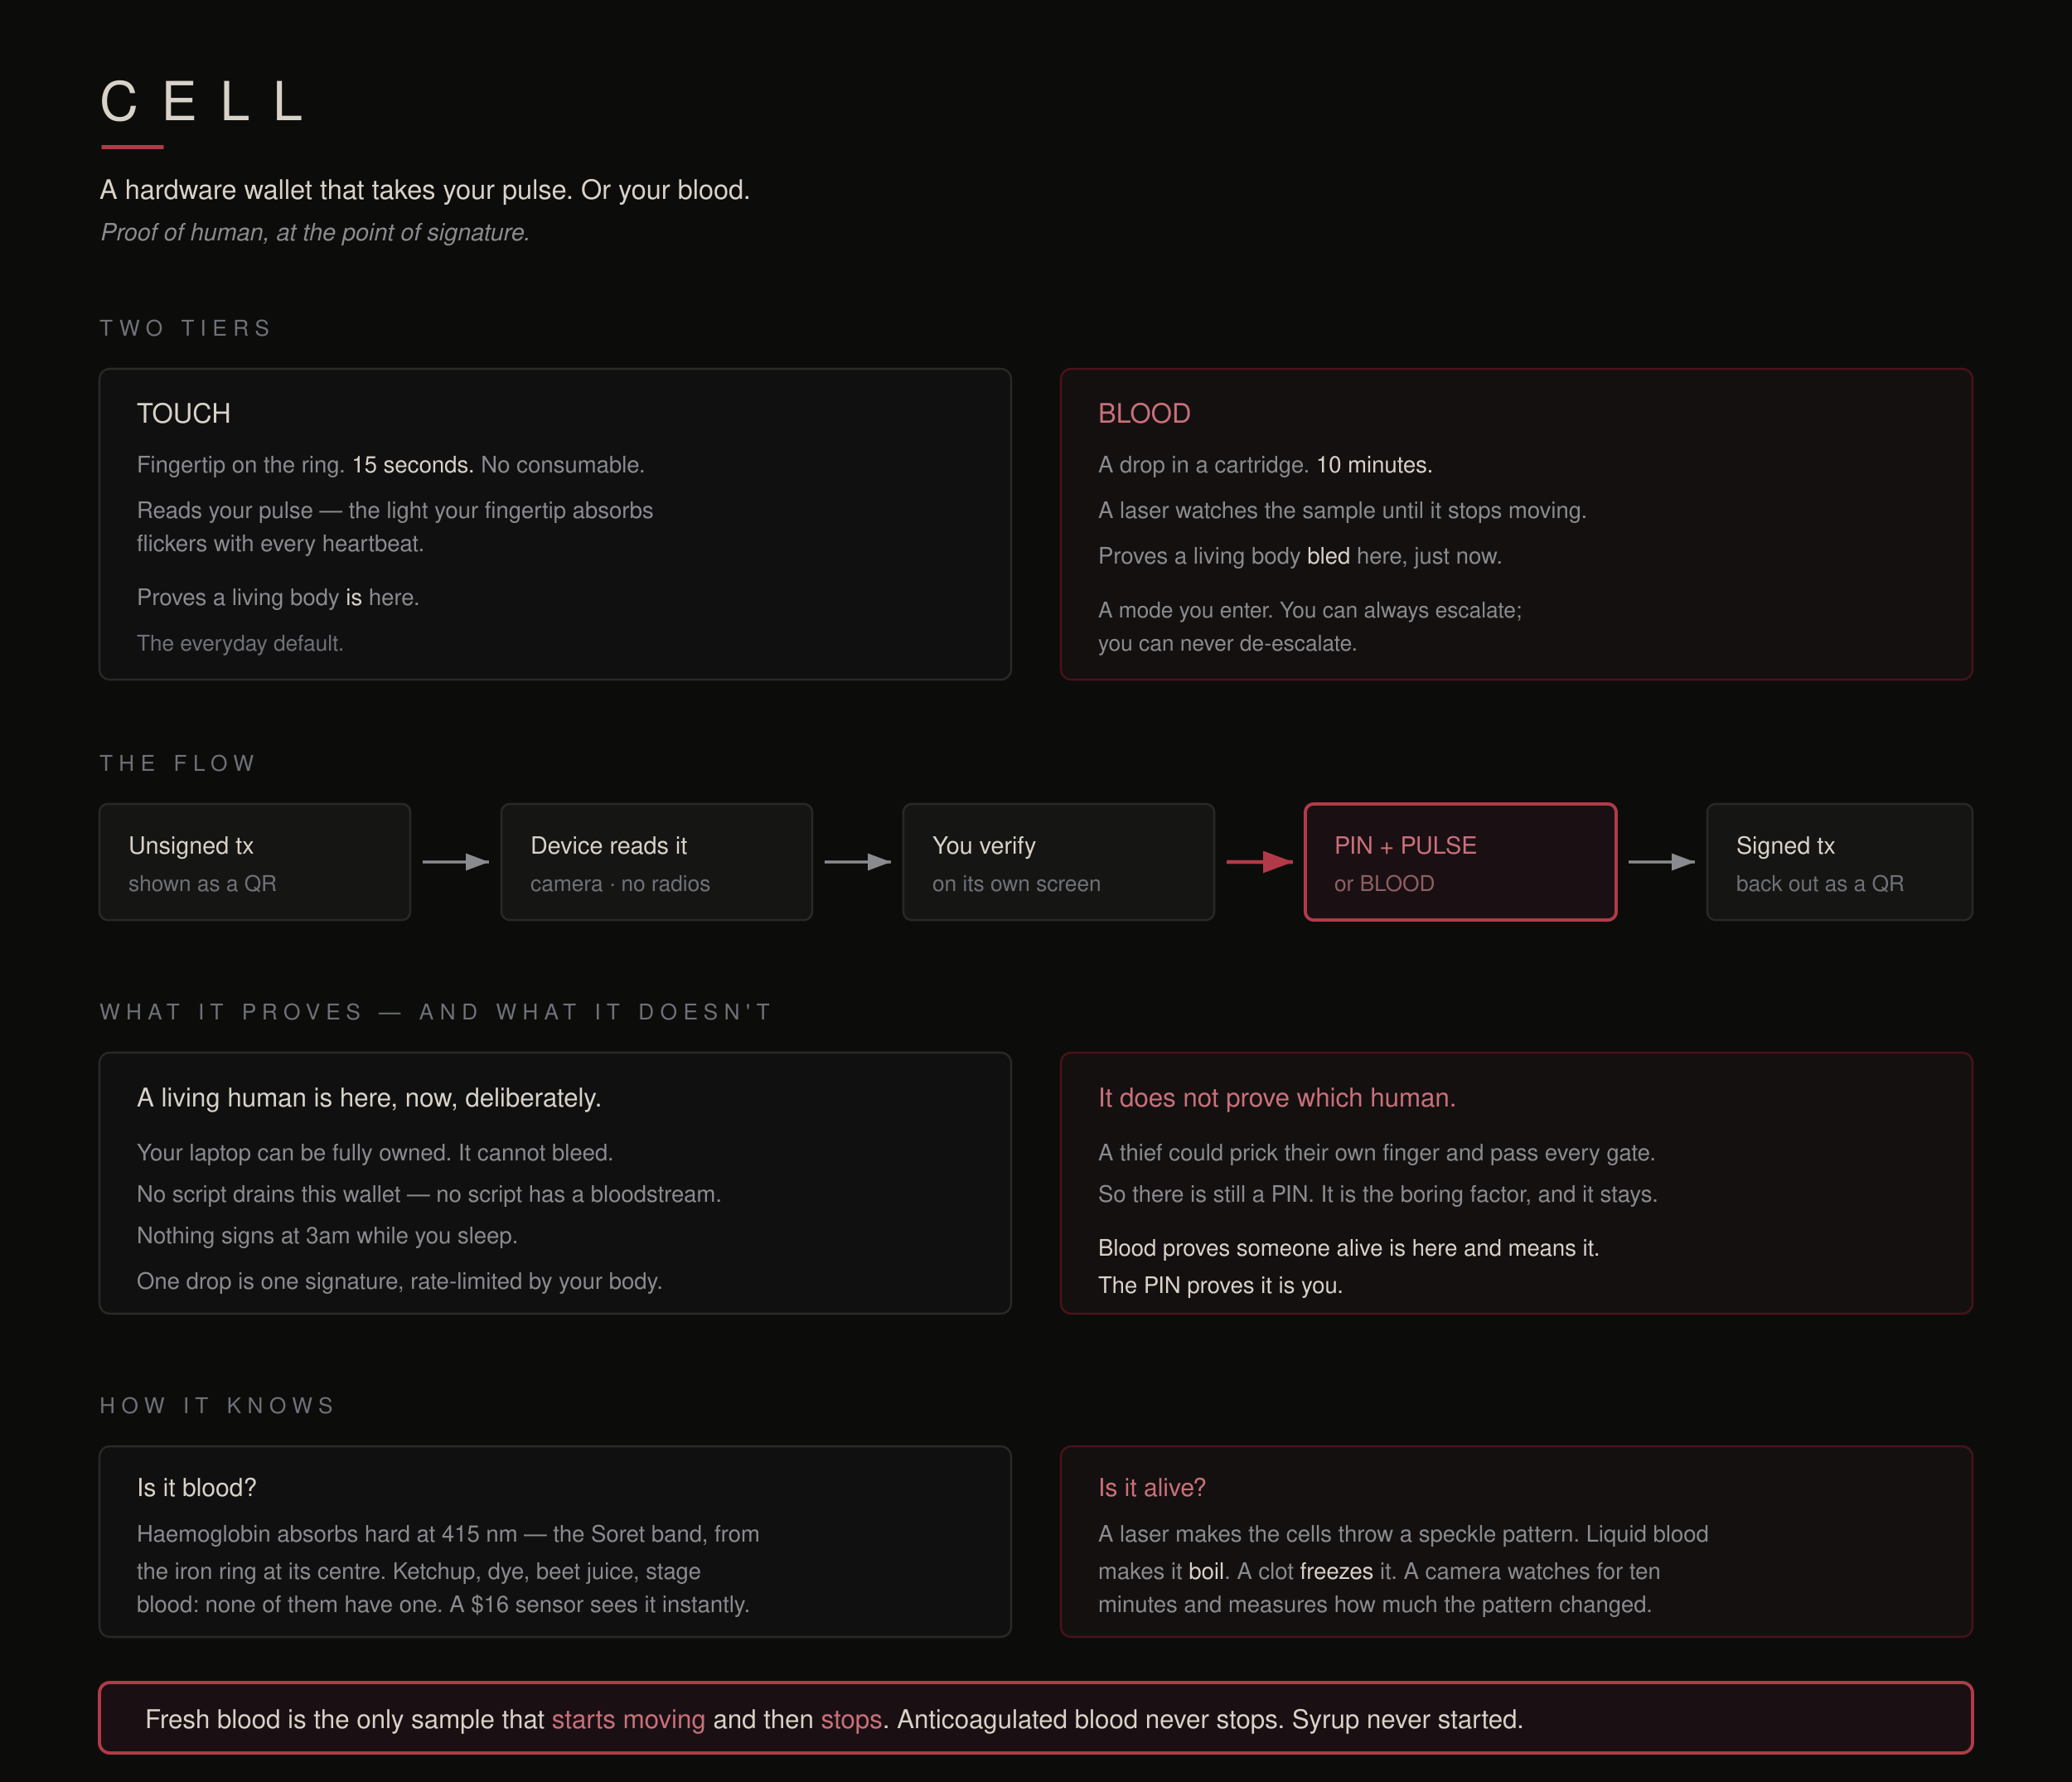
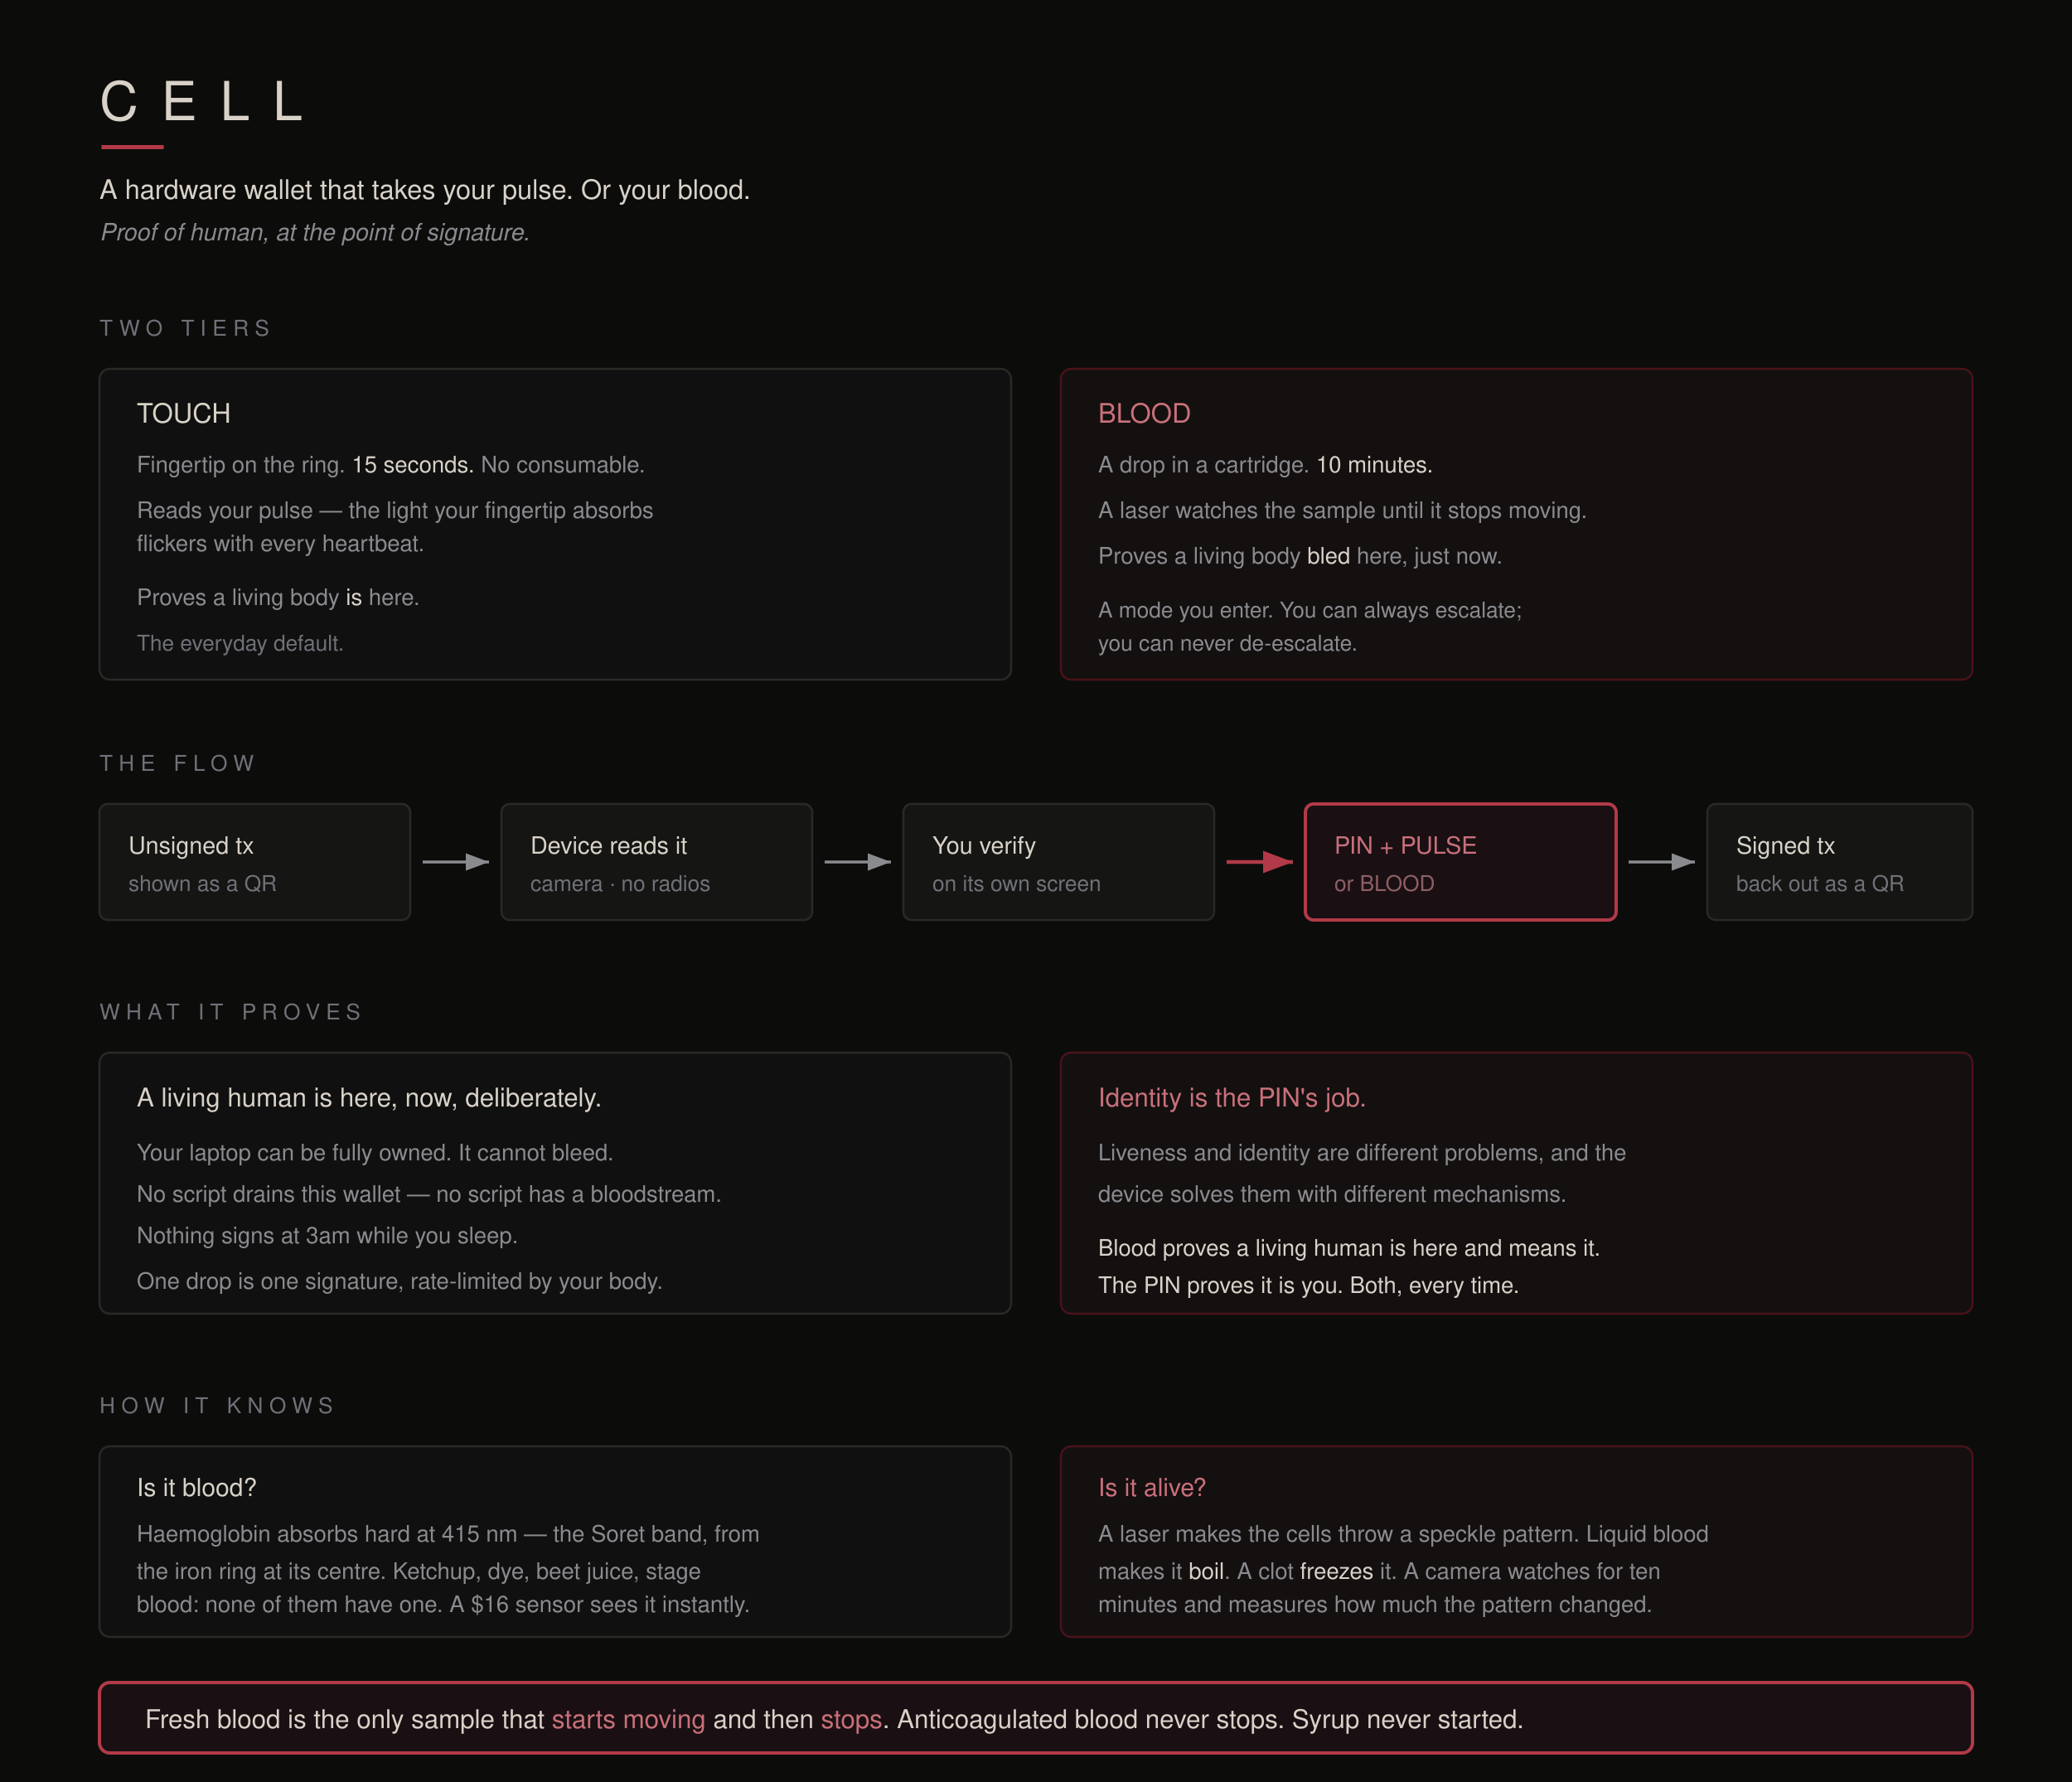
<svg xmlns="http://www.w3.org/2000/svg" viewBox="0 0 1000 860" width="1000" height="860" font-family="Helvetica Neue, Helvetica, Arial, sans-serif">
  <defs>
    <marker id="a" markerWidth="9" markerHeight="9" refX="8" refY="3" orient="auto">
      <path d="M0,0 L8,3 L0,6 z" fill="#8A8B8F" />
    </marker>
    <marker id="ar" markerWidth="9" markerHeight="9" refX="8" refY="3" orient="auto">
      <path d="M0,0 L8,3 L0,6 z" fill="#B23A48" />
    </marker>
  </defs>
  <rect width="1000" height="860" fill="#0C0C0B" />
  <text x="48" y="58" font-size="26" font-weight="200" letter-spacing="11" fill="#D8D2C8">CELL</text>
  <rect x="49" y="70" width="30" height="2" fill="#B23A48" />
  <text x="48" y="96" font-size="13" fill="#D8D2C8">A hardware wallet that takes your pulse. Or your blood.</text>
  <text x="48" y="116" font-size="11.5" fill="#8A8B8F" font-style="italic">Proof of human, at the point of signature.</text>
  <text x="48" y="162" font-size="10.5" letter-spacing="3" fill="#6F7178">TWO TIERS</text>
  <rect x="48" y="178" width="440" height="150" rx="5" fill="#101010" stroke="#2A2926" />
  <text x="66" y="204" font-size="13" fill="#D8D2C8">TOUCH</text>
  <text x="66" y="228" font-size="11" fill="#8A8B8F">Fingertip on the ring. <tspan fill="#D8D2C8">15 seconds.</tspan> No consumable.</text>
  <text x="66" y="250" font-size="11" fill="#8A8B8F">Reads your pulse — the light your fingertip absorbs</text>
  <text x="66" y="266" font-size="11" fill="#8A8B8F">flickers with every heartbeat.</text>
  <text x="66" y="292" font-size="11" fill="#8A8B8F">Proves a living body <tspan fill="#D8D2C8">is</tspan> here.</text>
  <text x="66" y="314" font-size="10.5" fill="#6F7178">The everyday default.</text>
  <rect x="512" y="178" width="440" height="150" rx="5" fill="#141010" stroke="#4A1219" />
  <text x="530" y="204" font-size="13" fill="#C9707A">BLOOD</text>
  <text x="530" y="228" font-size="11" fill="#8A8B8F">A drop in a cartridge. <tspan fill="#D8D2C8">10 minutes.</tspan>
  </text>
  <text x="530" y="250" font-size="11" fill="#8A8B8F">A laser watches the sample until it stops moving.</text>
  <text x="530" y="272" font-size="11" fill="#8A8B8F">Proves a living body <tspan fill="#D8D2C8">bled</tspan> here, just now.</text>
  <text x="530" y="298" font-size="10.5" fill="#8A8B8F">A mode you enter. You can always escalate;</text>
  <text x="530" y="314" font-size="10.5" fill="#8A8B8F">you can never de-escalate.</text>
  <text x="48" y="372" font-size="10.5" letter-spacing="3" fill="#6F7178">THE FLOW</text>
  <g font-size="11.5">
    <rect x="48" y="388" width="150" height="56" rx="4" fill="#151513" stroke="#2A2926" />
    <text x="62" y="412" fill="#D8D2C8">Unsigned tx</text>
    <text x="62" y="430" fill="#6F7178" font-size="10.5">shown as a QR</text>
    <path d="M204,416 L236,416" stroke="#8A8B8F" stroke-width="1.4" marker-end="url(#a)" />
    <rect x="242" y="388" width="150" height="56" rx="4" fill="#151513" stroke="#2A2926" />
    <text x="256" y="412" fill="#D8D2C8">Device reads it</text>
    <text x="256" y="430" fill="#6F7178" font-size="10.5">camera · no radios</text>
    <path d="M398,416 L430,416" stroke="#8A8B8F" stroke-width="1.4" marker-end="url(#a)" />
    <rect x="436" y="388" width="150" height="56" rx="4" fill="#151513" stroke="#2A2926" />
    <text x="450" y="412" fill="#D8D2C8">You verify</text>
    <text x="450" y="430" fill="#6F7178" font-size="10.5">on its own screen</text>
    <path d="M592,416 L624,416" stroke="#B23A48" stroke-width="1.8" marker-end="url(#ar)" />
    <rect x="630" y="388" width="150" height="56" rx="4" fill="#1A1013" stroke="#B23A48" stroke-width="1.6" />
    <text x="644" y="412" fill="#C9707A">PIN + PULSE</text>
    <text x="644" y="430" fill="#8E5F65" font-size="10.5">or BLOOD</text>
    <path d="M786,416 L818,416" stroke="#8A8B8F" stroke-width="1.4" marker-end="url(#a)" />
    <rect x="824" y="388" width="128" height="56" rx="4" fill="#151513" stroke="#2A2926" />
    <text x="838" y="412" fill="#D8D2C8">Signed tx</text>
    <text x="838" y="430" fill="#6F7178" font-size="10.5">back out as a QR</text>
  </g>
-   <text x="48" y="492" font-size="10.5" letter-spacing="3" fill="#6F7178">WHAT IT PROVES — AND WHAT IT DOESN'T</text>
+   <text x="48" y="492" font-size="10.5" letter-spacing="3" fill="#6F7178">WHAT IT PROVES</text>
  <rect x="48" y="508" width="440" height="126" rx="5" fill="#101010" stroke="#2A2926" />
  <text x="66" y="534" font-size="12.5" fill="#D8D2C8">A living human is here, now, deliberately.</text>
  <text x="66" y="560" font-size="11" fill="#8A8B8F">Your laptop can be fully owned. It cannot bleed.</text>
  <text x="66" y="580" font-size="11" fill="#8A8B8F">No script drains this wallet — no script has a bloodstream.</text>
  <text x="66" y="600" font-size="11" fill="#8A8B8F">Nothing signs at 3am while you sleep.</text>
  <text x="66" y="622" font-size="11" fill="#8A8B8F">One drop is one signature, rate-limited by your body.</text>
  <rect x="512" y="508" width="440" height="126" rx="5" fill="#141010" stroke="#4A1219" />
-   <text x="530" y="534" font-size="12.5" fill="#C9707A">It does not prove which human.</text>
-   <text x="530" y="560" font-size="11" fill="#8A8B8F">A thief could prick their own finger and pass every gate.</text>
-   <text x="530" y="580" font-size="11" fill="#8A8B8F">So there is still a PIN. It is the boring factor, and it stays.</text>
-   <text x="530" y="606" font-size="11" fill="#D8D2C8">Blood proves someone alive is here and means it.</text>
-   <text x="530" y="624" font-size="11" fill="#D8D2C8">The PIN proves it is you.</text>
+   <text x="530" y="534" font-size="12.5" fill="#C9707A">Identity is the PIN's job.</text>
+   <text x="530" y="560" font-size="11" fill="#8A8B8F">Liveness and identity are different problems, and the</text>
+   <text x="530" y="580" font-size="11" fill="#8A8B8F">device solves them with different mechanisms.</text>
+   <text x="530" y="606" font-size="11" fill="#D8D2C8">Blood proves a living human is here and means it.</text>
+   <text x="530" y="624" font-size="11" fill="#D8D2C8">The PIN proves it is you. Both, every time.</text>
  <text x="48" y="682" font-size="10.5" letter-spacing="3" fill="#6F7178">HOW IT KNOWS</text>
  <rect x="48" y="698" width="440" height="92" rx="5" fill="#101010" stroke="#2A2926" />
  <text x="66" y="722" font-size="12" fill="#D8D2C8">Is it blood?</text>
  <text x="66" y="744" font-size="11" fill="#8A8B8F">Haemoglobin absorbs hard at 415 nm — the Soret band, from</text>
  <text x="66" y="762" font-size="11" fill="#8A8B8F">the iron ring at its centre. Ketchup, dye, beet juice, stage</text>
  <text x="66" y="778" font-size="11" fill="#8A8B8F">blood: none of them have one. A $16 sensor sees it instantly.</text>
  <rect x="512" y="698" width="440" height="92" rx="5" fill="#141010" stroke="#4A1219" />
  <text x="530" y="722" font-size="12" fill="#C9707A">Is it alive?</text>
  <text x="530" y="744" font-size="11" fill="#8A8B8F">A laser makes the cells throw a speckle pattern. Liquid blood</text>
  <text x="530" y="762" font-size="11" fill="#8A8B8F">makes it <tspan fill="#D8D2C8">boil</tspan>. A clot <tspan fill="#D8D2C8">freezes</tspan> it. A camera watches for ten</text>
  <text x="530" y="778" font-size="11" fill="#8A8B8F">minutes and measures how much the pattern changed.</text>
  <rect x="48" y="812" width="904" height="34" rx="5" fill="#1A1013" stroke="#B23A48" stroke-width="1.6" />
  <text x="70" y="834" font-size="12.5" fill="#D8D2C8">Fresh blood is the only sample that <tspan fill="#C9707A">starts moving</tspan> and then <tspan fill="#C9707A">stops</tspan>. Anticoagulated blood never stops. Syrup never started.</text>
</svg>
